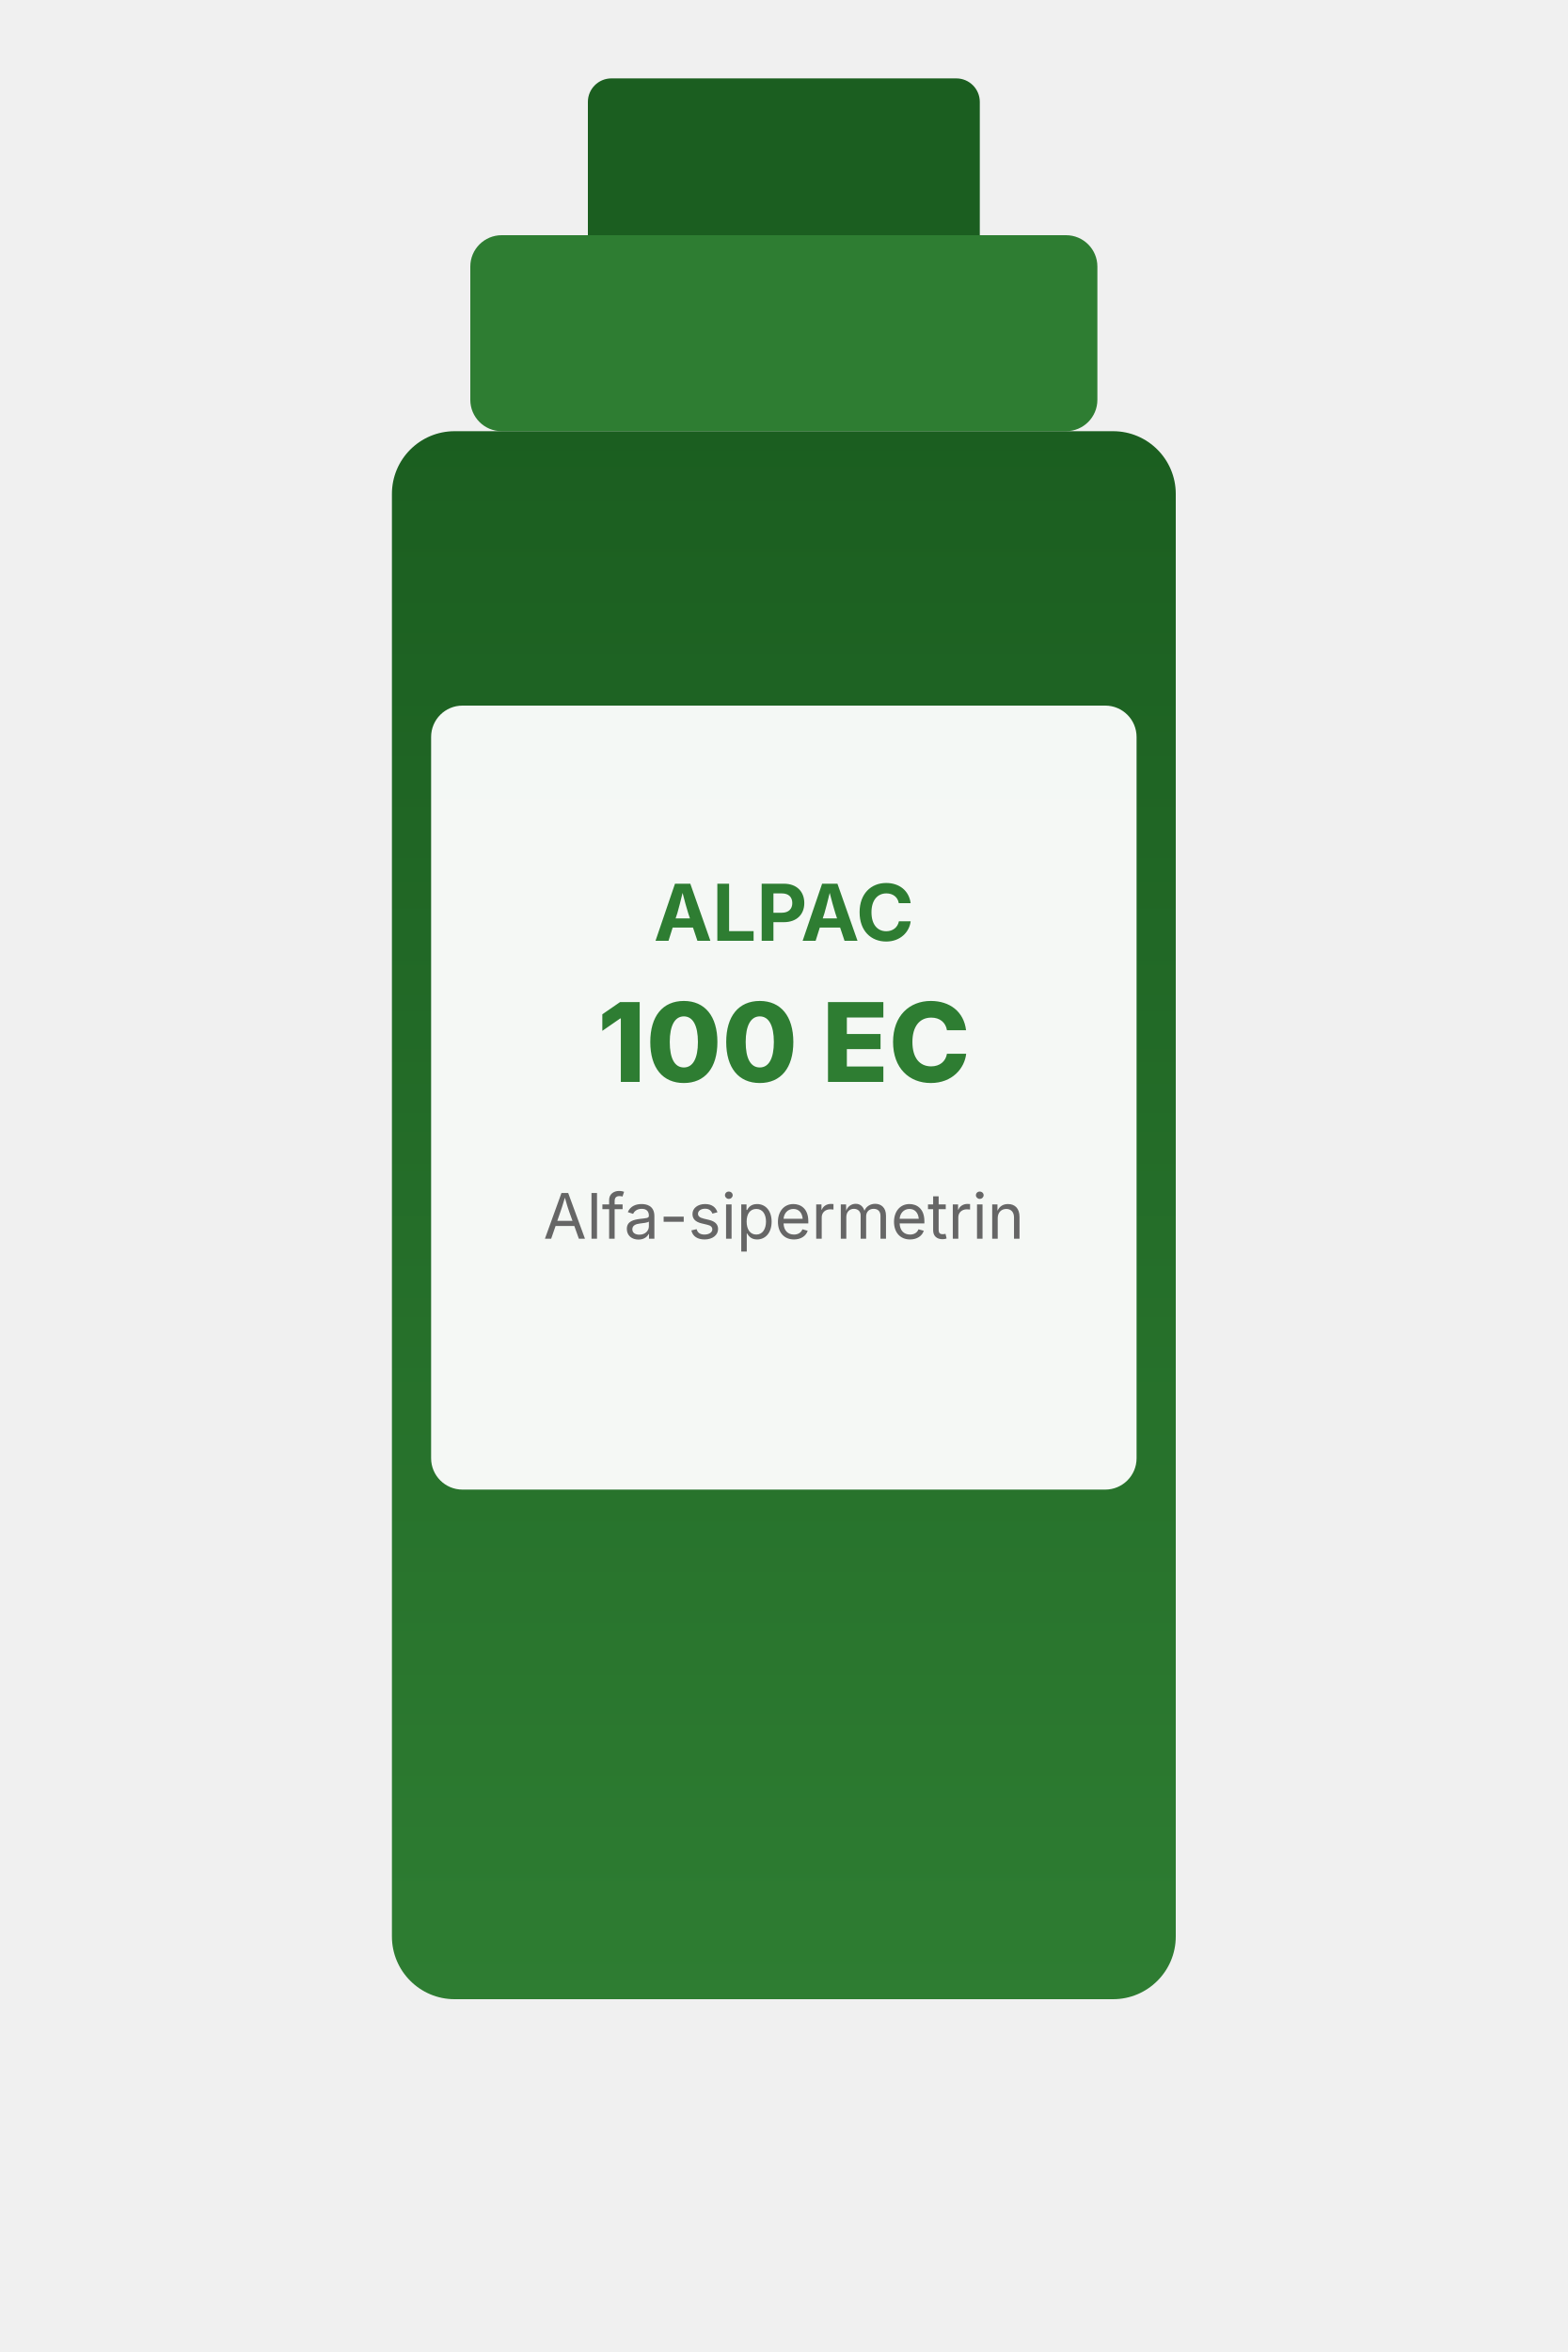
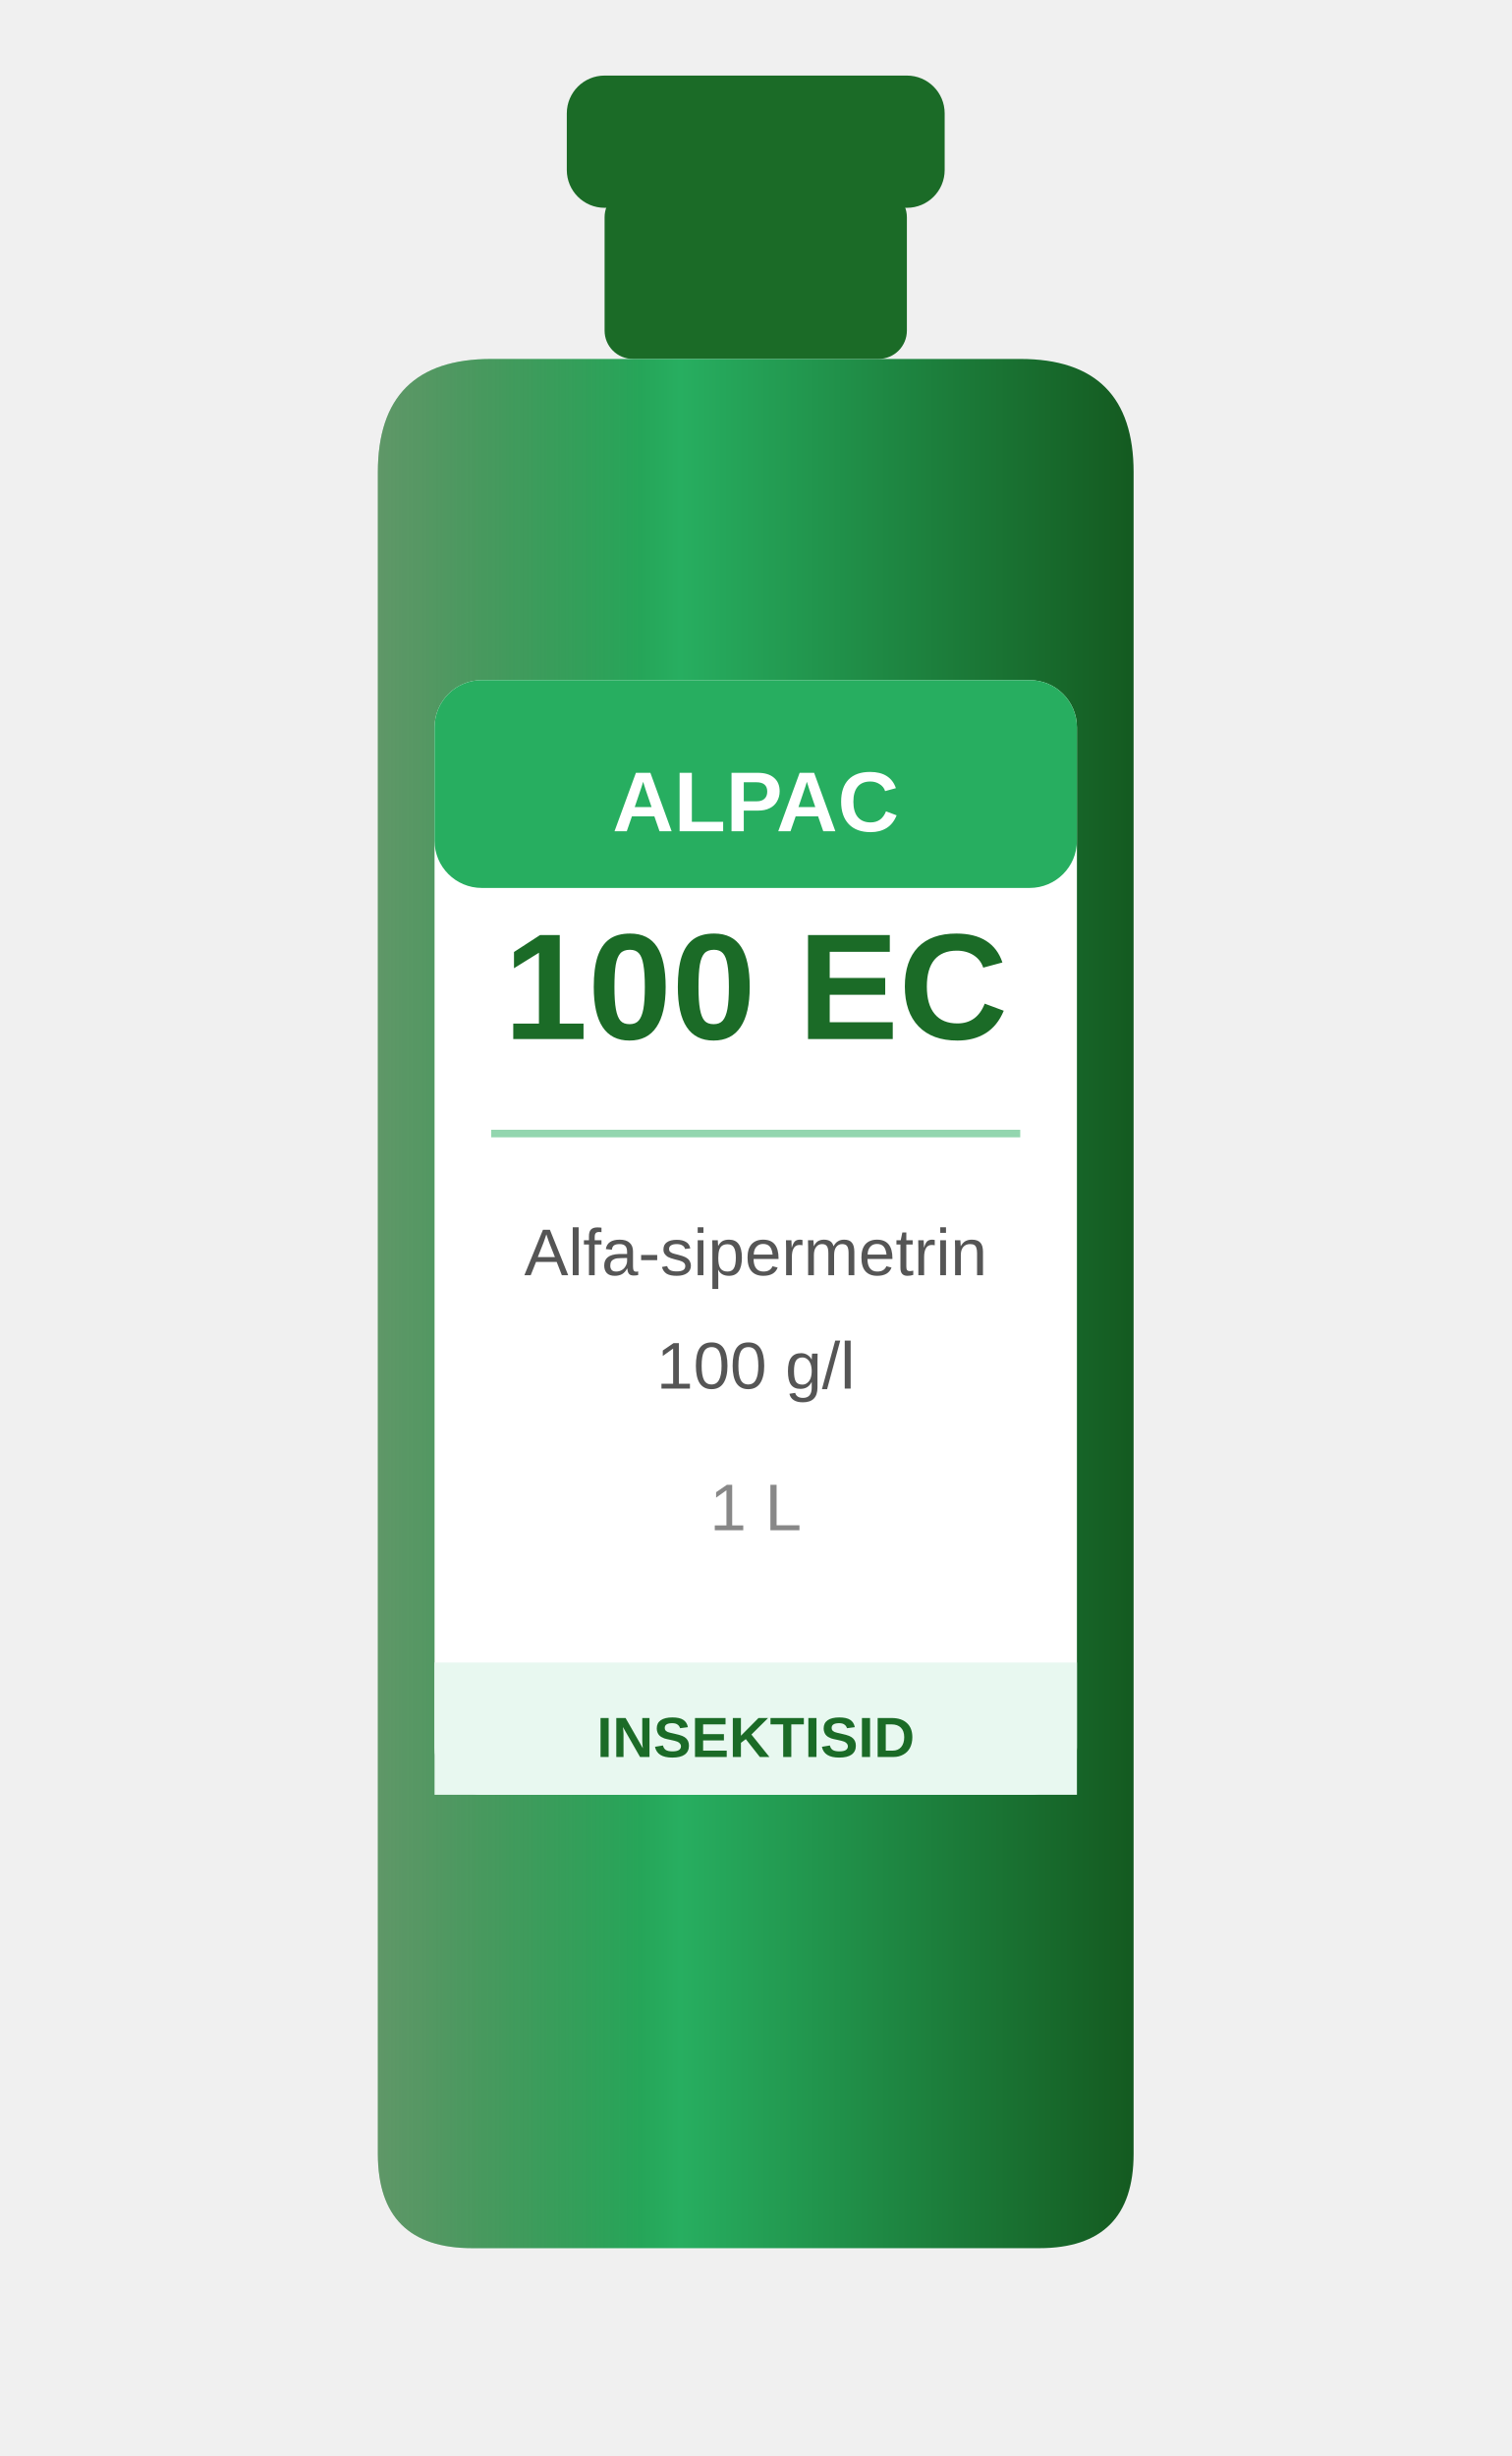
- <svg xmlns="http://www.w3.org/2000/svg" viewBox="0 0 200 300" fill="none">
+ <svg xmlns="http://www.w3.org/2000/svg" viewBox="0 0 160 260" fill="none">
  <defs>
-     <linearGradient id="b" x1="0" y1="0" x2="0" y2="1">
-       <stop offset="0%" stop-color="#1B5E20" />
-       <stop offset="100%" stop-color="#2E7D32" />
+     <linearGradient id="body" x1="0" y1="0" x2="1" y2="0">
+       <stop offset="0%" stop-color="#1B6B27" />
+       <stop offset="40%" stop-color="#27AE60" />
+       <stop offset="100%" stop-color="#145A20" />
+     </linearGradient>
+     <linearGradient id="shine" x1="0" y1="0" x2="1" y2="0">
+       <stop offset="0%" stop-color="white" stop-opacity="0.3" />
+       <stop offset="100%" stop-color="white" stop-opacity="0" />
    </linearGradient>
  </defs>
-   <rect x="75" y="10" width="50" height="25" rx="3" fill="#1B5E20" />
-   <rect x="60" y="30" width="80" height="25" rx="4" fill="#2E7D32" />
-   <rect x="50" y="55" width="100" height="200" rx="8" fill="url(#b)" />
-   <rect x="55" y="90" width="90" height="100" rx="4" fill="white" opacity="0.95" />
-   <text x="100" y="120" text-anchor="middle" font-family="Inter,sans-serif" font-size="10" font-weight="700" fill="#2E7D32">ALPAC</text>
-   <text x="100" y="138" text-anchor="middle" font-family="Inter,sans-serif" font-size="14" font-weight="800" fill="#2E7D32">100 EC</text>
-   <text x="100" y="158" text-anchor="middle" font-family="Inter,sans-serif" font-size="8" fill="#666">Alfa-sipermetrin</text>
+   <rect x="60" y="8" width="40" height="14" rx="4" fill="#1B6B27" />
+   <rect x="64" y="20" width="32" height="18" rx="3" fill="#1B6B27" />
+   <path d="M40 50 Q40 38 52 38 L108 38 Q120 38 120 50 L120 228 Q120 238 110 238 L50 238 Q40 238 40 228 Z" fill="url(#body)" />
+   <path d="M40 50 Q40 38 52 38 L68 38 L68 238 L50 238 Q40 238 40 228 Z" fill="url(#shine)" />
+   <rect x="46" y="72" width="68" height="118" rx="5" fill="white" />
+   <rect x="46" y="72" width="68" height="22" rx="5" fill="#27AE60" />
+   <text x="80" y="88" text-anchor="middle" font-family="Arial,sans-serif" font-size="9" font-weight="800" fill="white">ALPAC</text>
+   <text x="80" y="110" text-anchor="middle" font-family="Arial,sans-serif" font-size="16" font-weight="800" fill="#1B6B27">100 EC</text>
+   <line x1="52" y1="120" x2="108" y2="120" stroke="#27AE60" stroke-width="0.8" opacity="0.5" />
+   <text x="80" y="135" text-anchor="middle" font-family="Arial,sans-serif" font-size="7" fill="#555">Alfa-sipermetrin</text>
+   <text x="80" y="147" text-anchor="middle" font-family="Arial,sans-serif" font-size="7" fill="#555">100 g/l</text>
+   <text x="80" y="162" text-anchor="middle" font-family="Arial,sans-serif" font-size="7" fill="#888">1 L</text>
+   <rect x="46" y="176" width="68" height="14" rx="0" fill="#E8F8F0" />
+   <text x="80" y="186" text-anchor="middle" font-family="Arial,sans-serif" font-size="6" fill="#1B6B27" font-weight="600">INSEKTISID</text>
</svg>
